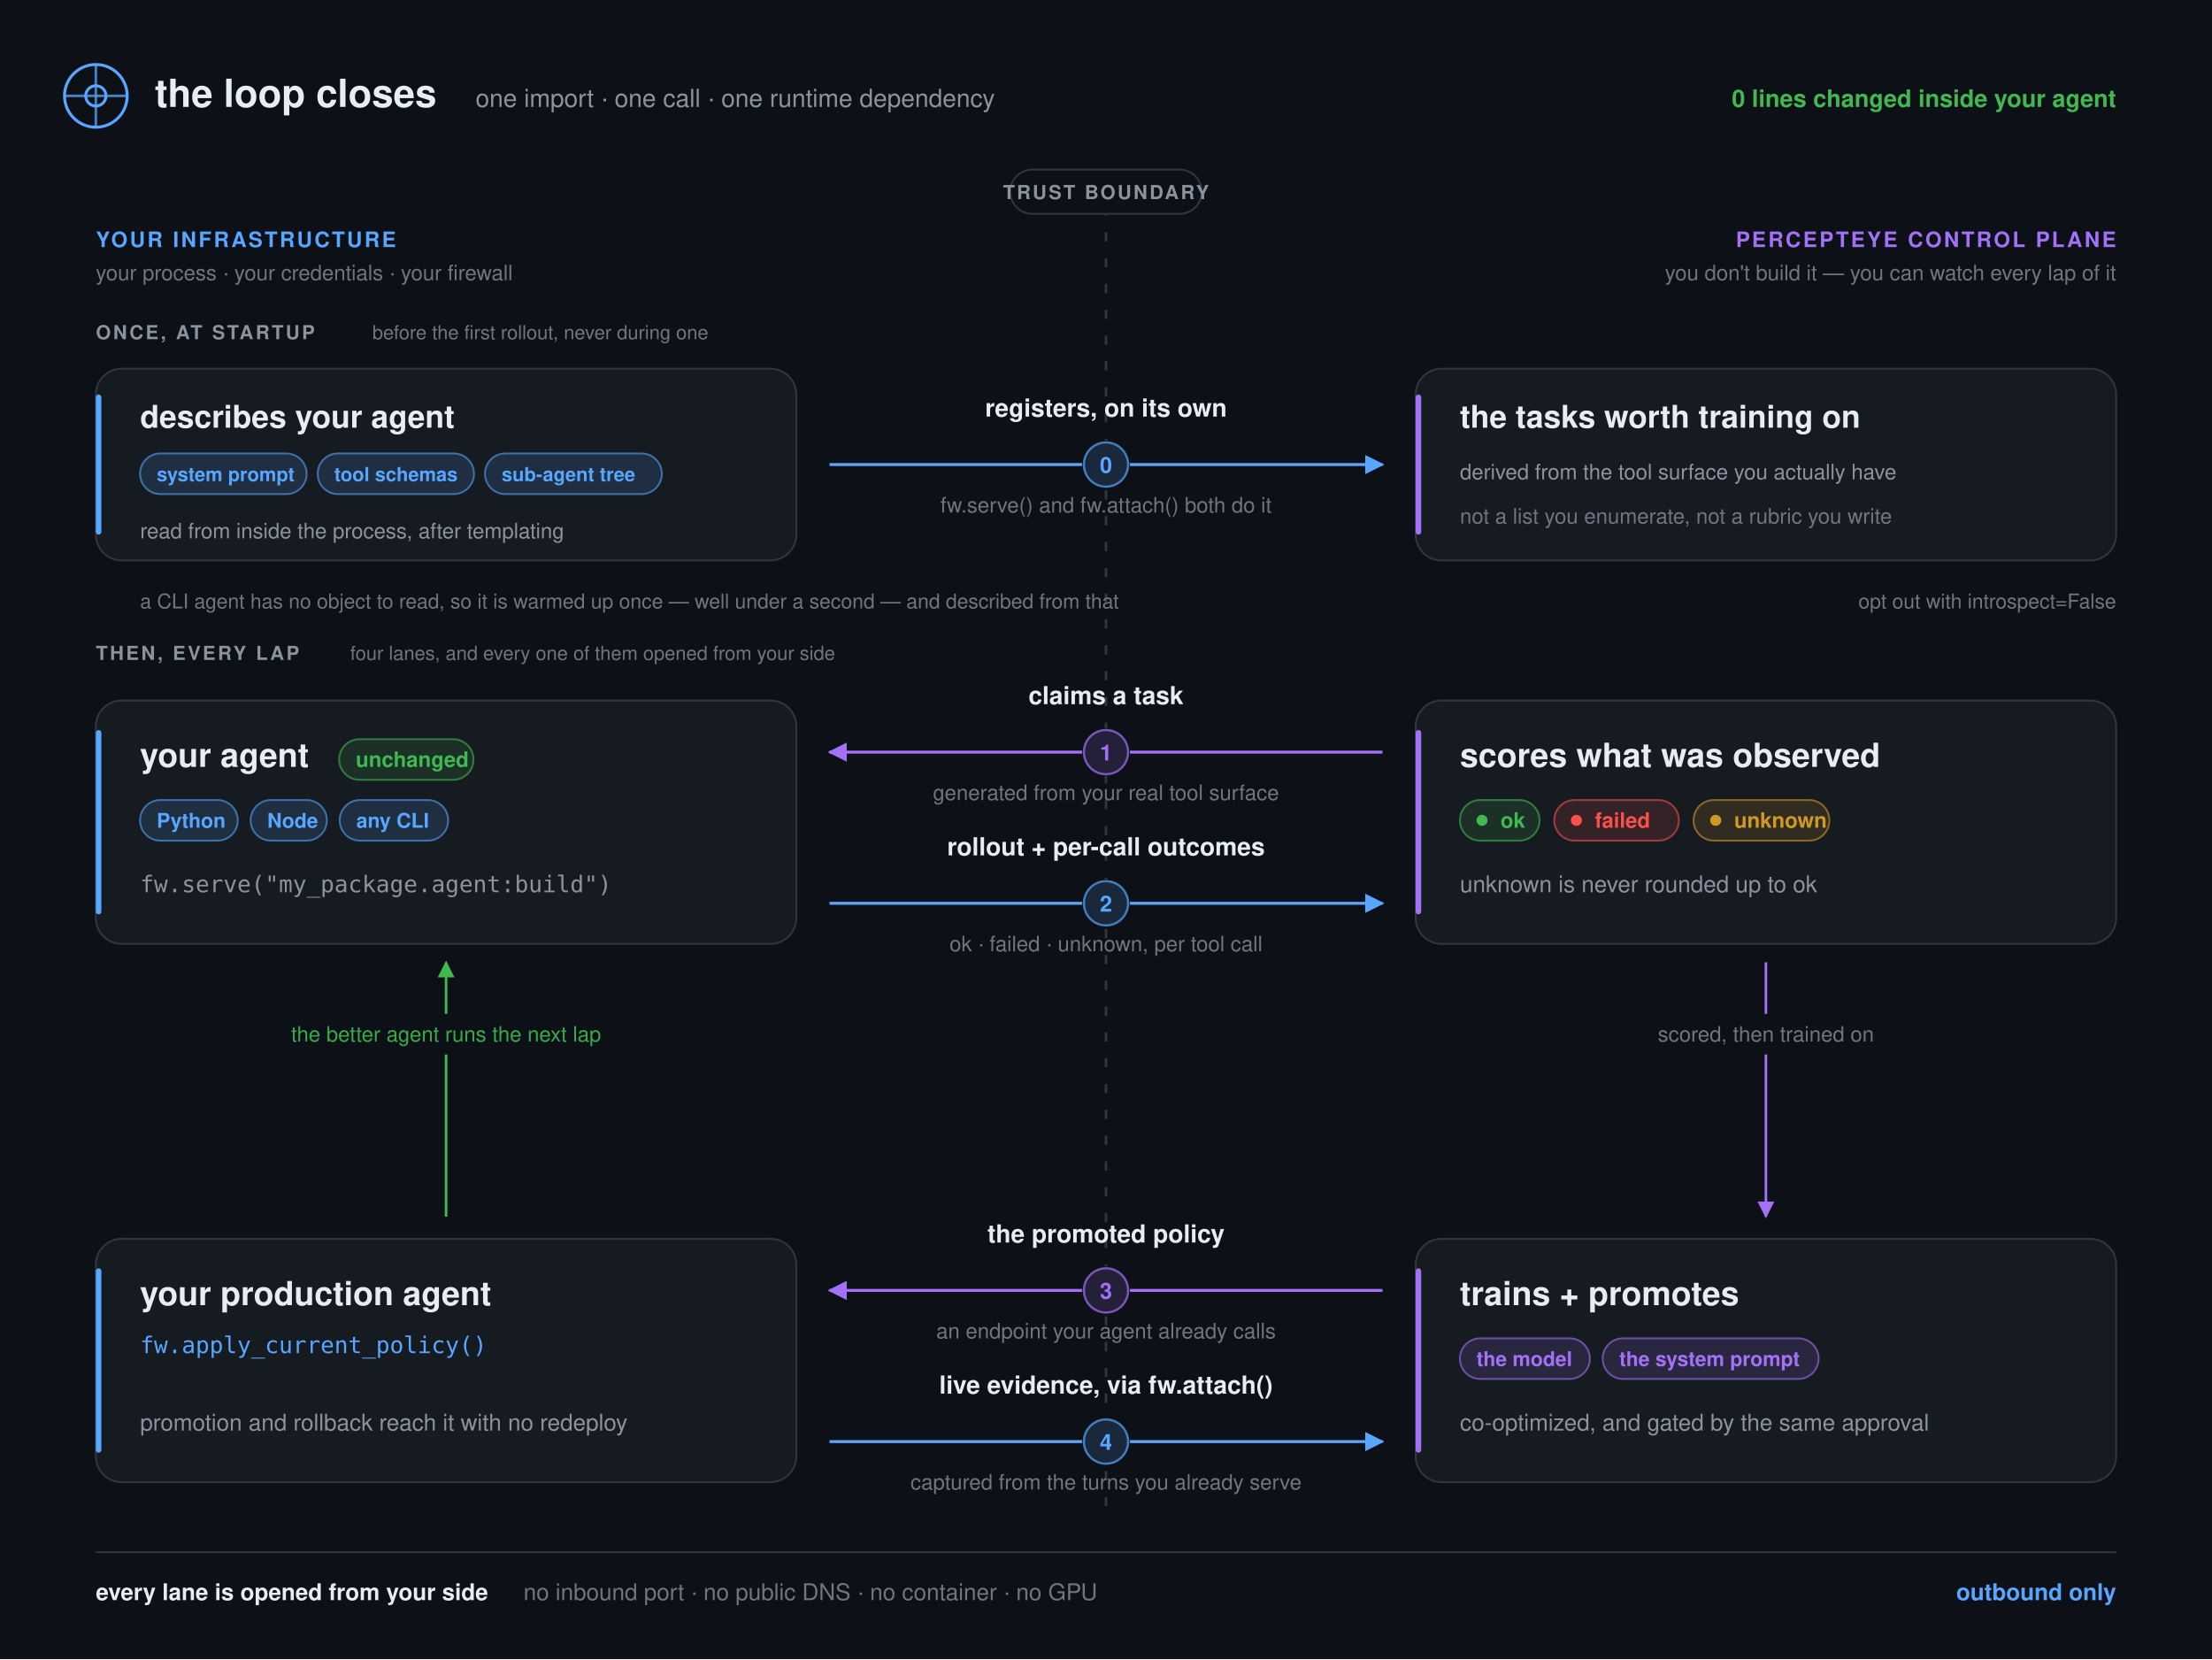
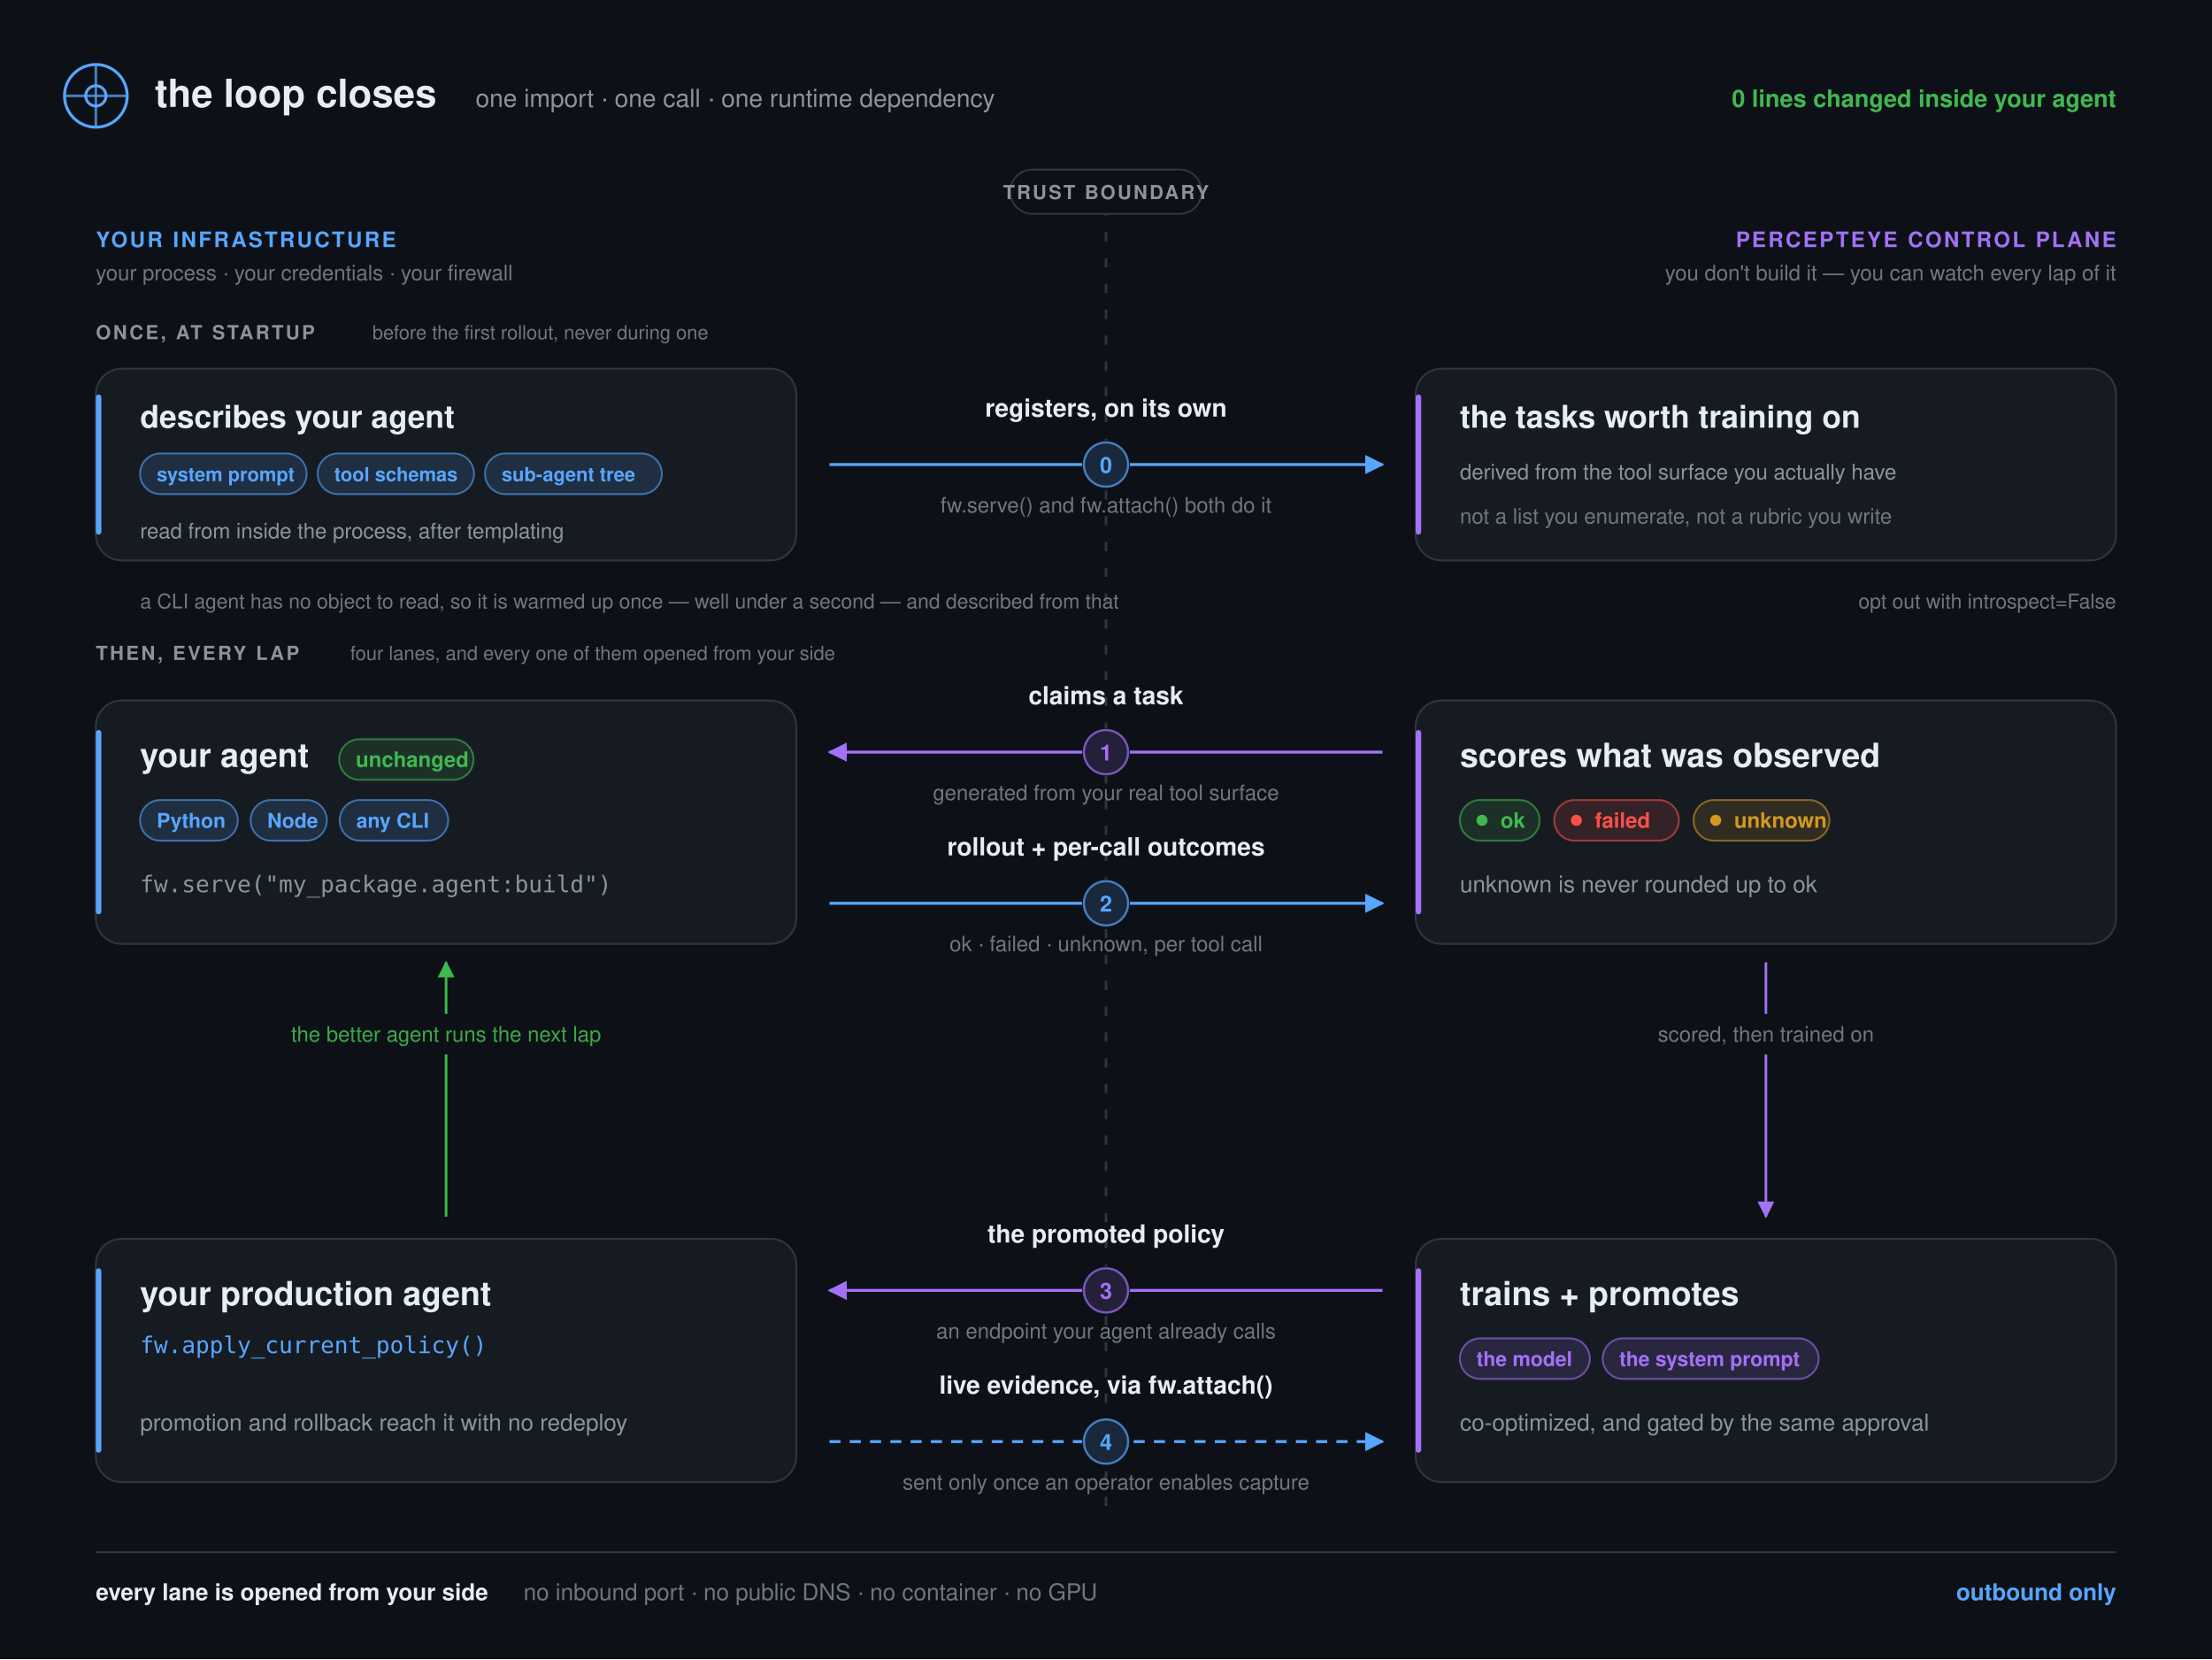
- <svg xmlns="http://www.w3.org/2000/svg" viewBox="0 0 1200 900" width="1200" height="900" role="img" aria-label="The agent flywheel as a closed ring: your agent runs a rollout, PerceptEye scores the observed outcomes and trains a policy, your production agent picks it up, and its live evidence feeds the next lap. A dashed trust boundary runs down the middle; the two stations on the left are processes you run, the two on the right are the control plane. Four numbered lanes cross the boundary.">
+ <svg xmlns="http://www.w3.org/2000/svg" viewBox="0 0 1200 900" width="1200" height="900" role="img" aria-label="The agent flywheel as a closed ring: your agent runs a rollout, PerceptEye scores the observed outcomes and trains a policy, your production agent picks it up, and, once an operator enables capture, its live evidence feeds the next lap. A dashed trust boundary runs down the middle; the two stations on the left are processes you run, the two on the right are the control plane. Four numbered lanes cross the boundary; the fourth is dashed because it is opt-in.">
  <defs>
    <marker id="a58a6ff" viewBox="0 0 10 10" refX="9" refY="5" markerWidth="6.5" markerHeight="6.5" orient="auto-start-reverse">
      <path d="M0,0 L10,5 L0,10 z" fill="#58a6ff" />
    </marker>
    <marker id="aa371f7" viewBox="0 0 10 10" refX="9" refY="5" markerWidth="6.5" markerHeight="6.5" orient="auto-start-reverse">
      <path d="M0,0 L10,5 L0,10 z" fill="#a371f7" />
    </marker>
    <marker id="a3fb950" viewBox="0 0 10 10" refX="9" refY="5" markerWidth="6.5" markerHeight="6.5" orient="auto-start-reverse">
      <path d="M0,0 L10,5 L0,10 z" fill="#3fb950" />
    </marker>
  </defs>
  <rect x="0" y="0" width="1200" height="900" rx="0" fill="#0d1117" />
  <circle cx="52" cy="52" r="17" fill="none" stroke="#58a6ff" stroke-width="1.6" />
  <circle cx="52" cy="52" r="5.5" fill="none" stroke="#58a6ff" stroke-width="1.6" />
  <line x1="52" y1="52" x2="52" y2="35" stroke="#58a6ff" stroke-width="1.4" transform="rotate(0 52 52)" opacity="0.75" />
  <line x1="52" y1="52" x2="52" y2="35" stroke="#58a6ff" stroke-width="1.4" transform="rotate(90 52 52)" opacity="0.75" />
  <line x1="52" y1="52" x2="52" y2="35" stroke="#58a6ff" stroke-width="1.4" transform="rotate(180 52 52)" opacity="0.75" />
  <line x1="52" y1="52" x2="52" y2="35" stroke="#58a6ff" stroke-width="1.4" transform="rotate(270 52 52)" opacity="0.75" />
  <text x="84" y="58" font-family="-apple-system, BlinkMacSystemFont, 'Segoe UI', Helvetica, Arial, sans-serif" font-size="21" font-weight="700" fill="#e6edf3">the loop closes</text>
  <text x="258" y="58" font-family="-apple-system, BlinkMacSystemFont, 'Segoe UI', Helvetica, Arial, sans-serif" font-size="13.5" font-weight="400" fill="#8b949e">one import  ·  one call  ·  one runtime dependency</text>
  <text x="1148" y="58" font-family="-apple-system, BlinkMacSystemFont, 'Segoe UI', Helvetica, Arial, sans-serif" font-size="13" font-weight="600" fill="#3fb950" text-anchor="end">0 lines changed inside your agent</text>
  <line x1="600" y1="112" x2="600" y2="826" stroke="#30363d" stroke-width="1.4" stroke-dasharray="5 9" />
  <rect x="548.045" y="92" width="103.91" height="24" rx="12" fill="#0d1117" stroke="#30363d" stroke-width="1" />
  <text x="600" y="108" font-family="-apple-system, BlinkMacSystemFont, 'Segoe UI', Helvetica, Arial, sans-serif" font-size="10.5" font-weight="700" fill="#8b949e" text-anchor="middle" letter-spacing="1.1">TRUST BOUNDARY</text>
  <text x="52" y="134" font-family="-apple-system, BlinkMacSystemFont, 'Segoe UI', Helvetica, Arial, sans-serif" font-size="11.5" font-weight="700" fill="#58a6ff" letter-spacing="1.2">YOUR INFRASTRUCTURE</text>
  <text x="52" y="152" font-family="-apple-system, BlinkMacSystemFont, 'Segoe UI', Helvetica, Arial, sans-serif" font-size="11.5" font-weight="400" fill="#6e7681">your process · your credentials · your firewall</text>
  <text x="1148" y="134" font-family="-apple-system, BlinkMacSystemFont, 'Segoe UI', Helvetica, Arial, sans-serif" font-size="11.5" font-weight="700" fill="#a371f7" text-anchor="end" letter-spacing="1.2">PERCEPTEYE CONTROL PLANE</text>
  <text x="1148" y="152" font-family="-apple-system, BlinkMacSystemFont, 'Segoe UI', Helvetica, Arial, sans-serif" font-size="11.5" font-weight="400" fill="#6e7681" text-anchor="end">you don't build it — you can watch every lap of it</text>
  <text x="52" y="184" font-family="-apple-system, BlinkMacSystemFont, 'Segoe UI', Helvetica, Arial, sans-serif" font-size="10.5" font-weight="700" fill="#8b949e" letter-spacing="1.2">ONCE, AT STARTUP</text>
  <text x="202" y="184" font-family="-apple-system, BlinkMacSystemFont, 'Segoe UI', Helvetica, Arial, sans-serif" font-size="10.5" font-weight="400" fill="#6e7681">before the first rollout, never during one</text>
  <rect x="52" y="200" width="380" height="104" rx="14" fill="#161b22" stroke="#30363d" stroke-width="1" />
  <rect x="52" y="214" width="3" height="76" rx="1.5" fill="#58a6ff" />
  <text x="76" y="232" font-family="-apple-system, BlinkMacSystemFont, 'Segoe UI', Helvetica, Arial, sans-serif" font-size="17" font-weight="700" fill="#e6edf3">describes your agent</text>
  <rect x="76" y="246" width="90.345" height="22" rx="11" fill="#58a6ff" stroke="#58a6ff" stroke-width="1" opacity="0.14" />
  <rect x="76" y="246" width="90.345" height="22" rx="11" fill="none" stroke="#58a6ff" stroke-width="1" opacity="0.55" />
  <text x="85" y="261.0" font-family="-apple-system, BlinkMacSystemFont, 'Segoe UI', Helvetica, Arial, sans-serif" font-size="10.5" font-weight="600" fill="#58a6ff">system prompt</text>
  <rect x="172.345" y="246" width="84.78" height="22" rx="11" fill="#58a6ff" stroke="#58a6ff" stroke-width="1" opacity="0.14" />
  <rect x="172.345" y="246" width="84.78" height="22" rx="11" fill="none" stroke="#58a6ff" stroke-width="1" opacity="0.55" />
  <text x="181.345" y="261.0" font-family="-apple-system, BlinkMacSystemFont, 'Segoe UI', Helvetica, Arial, sans-serif" font-size="10.5" font-weight="600" fill="#58a6ff">tool schemas</text>
  <rect x="263.125" y="246" width="95.91" height="22" rx="11" fill="#58a6ff" stroke="#58a6ff" stroke-width="1" opacity="0.14" />
  <rect x="263.125" y="246" width="95.91" height="22" rx="11" fill="none" stroke="#58a6ff" stroke-width="1" opacity="0.55" />
  <text x="272.125" y="261.0" font-family="-apple-system, BlinkMacSystemFont, 'Segoe UI', Helvetica, Arial, sans-serif" font-size="10.5" font-weight="600" fill="#58a6ff">sub-agent tree</text>
  <text x="76" y="292" font-family="-apple-system, BlinkMacSystemFont, 'Segoe UI', Helvetica, Arial, sans-serif" font-size="11.5" font-weight="400" fill="#8b949e">read from inside the process, after templating</text>
  <rect x="768" y="200" width="380" height="104" rx="14" fill="#161b22" stroke="#30363d" stroke-width="1" />
  <rect x="768" y="214" width="3" height="76" rx="1.5" fill="#a371f7" />
  <text x="792" y="232" font-family="-apple-system, BlinkMacSystemFont, 'Segoe UI', Helvetica, Arial, sans-serif" font-size="17" font-weight="700" fill="#e6edf3">the tasks worth training on</text>
  <text x="792" y="260" font-family="-apple-system, BlinkMacSystemFont, 'Segoe UI', Helvetica, Arial, sans-serif" font-size="11.5" font-weight="400" fill="#8b949e">derived from the tool surface you actually have</text>
  <text x="792" y="284" font-family="-apple-system, BlinkMacSystemFont, 'Segoe UI', Helvetica, Arial, sans-serif" font-size="11.5" font-weight="400" fill="#6e7681">not a list you enumerate, not a rubric you write</text>
  <line x1="450" y1="252" x2="750" y2="252" stroke="#58a6ff" stroke-width="1.6" marker-end="url(#a58a6ff)" opacity="1.0" />
  <circle cx="600" cy="252" r="13" fill="#0d1117" />
  <circle cx="600" cy="252" r="12" fill="#58a6ff" opacity="0.16" />
  <circle cx="600" cy="252" r="12" fill="none" stroke="#58a6ff" stroke-width="1.2" opacity="0.7" />
  <text x="600" y="256.5" font-family="-apple-system, BlinkMacSystemFont, 'Segoe UI', Helvetica, Arial, sans-serif" font-size="12" font-weight="700" fill="#58a6ff" text-anchor="middle">0</text>
  <text x="600" y="226" font-family="-apple-system, BlinkMacSystemFont, 'Segoe UI', Helvetica, Arial, sans-serif" font-size="13.5" font-weight="600" fill="#e6edf3" text-anchor="middle">registers, on its own</text>
  <text x="600" y="278" font-family="-apple-system, BlinkMacSystemFont, 'Segoe UI', Helvetica, Arial, sans-serif" font-size="11.5" font-weight="400" fill="#6e7681" text-anchor="middle">fw.serve() and fw.attach() both do it</text>
  <text x="76" y="330" font-family="-apple-system, BlinkMacSystemFont, 'Segoe UI', Helvetica, Arial, sans-serif" font-size="11" font-weight="400" fill="#6e7681">a CLI agent has no object to read, so it is warmed up once — well under a second — and described from that</text>
  <text x="1148" y="330" font-family="-apple-system, BlinkMacSystemFont, 'Segoe UI', Helvetica, Arial, sans-serif" font-size="11" font-weight="400" fill="#6e7681" text-anchor="end">opt out with introspect=False</text>
  <text x="52" y="358" font-family="-apple-system, BlinkMacSystemFont, 'Segoe UI', Helvetica, Arial, sans-serif" font-size="10.5" font-weight="700" fill="#8b949e" letter-spacing="1.2">THEN, EVERY LAP</text>
  <text x="190" y="358" font-family="-apple-system, BlinkMacSystemFont, 'Segoe UI', Helvetica, Arial, sans-serif" font-size="10.5" font-weight="400" fill="#6e7681">four lanes, and every one of them opened from your side</text>
  <rect x="52" y="380" width="380" height="132" rx="14" fill="#161b22" stroke="#30363d" stroke-width="1" />
  <rect x="52" y="396" width="3" height="100" rx="1.5" fill="#58a6ff" />
  <text x="76" y="416" font-family="-apple-system, BlinkMacSystemFont, 'Segoe UI', Helvetica, Arial, sans-serif" font-size="18" font-weight="700" fill="#e6edf3">your agent</text>
  <rect x="184" y="401" width="72.855" height="22" rx="11" fill="#3fb950" stroke="#3fb950" stroke-width="1" opacity="0.14" />
  <rect x="184" y="401" width="72.855" height="22" rx="11" fill="none" stroke="#3fb950" stroke-width="1" opacity="0.55" />
  <text x="193" y="416.0" font-family="-apple-system, BlinkMacSystemFont, 'Segoe UI', Helvetica, Arial, sans-serif" font-size="11.5" font-weight="600" fill="#3fb950">unchanged</text>
  <rect x="76" y="434" width="52.98" height="22" rx="11" fill="#58a6ff" stroke="#58a6ff" stroke-width="1" opacity="0.14" />
  <rect x="76" y="434" width="52.98" height="22" rx="11" fill="none" stroke="#58a6ff" stroke-width="1" opacity="0.55" />
  <text x="85" y="449.0" font-family="-apple-system, BlinkMacSystemFont, 'Segoe UI', Helvetica, Arial, sans-serif" font-size="11" font-weight="600" fill="#58a6ff">Python</text>
  <rect x="135.98" y="434" width="41.32" height="22" rx="11" fill="#58a6ff" stroke="#58a6ff" stroke-width="1" opacity="0.14" />
  <rect x="135.98" y="434" width="41.32" height="22" rx="11" fill="none" stroke="#58a6ff" stroke-width="1" opacity="0.55" />
  <text x="144.98" y="449.0" font-family="-apple-system, BlinkMacSystemFont, 'Segoe UI', Helvetica, Arial, sans-serif" font-size="11" font-weight="600" fill="#58a6ff">Node</text>
  <rect x="184.3" y="434" width="58.81" height="22" rx="11" fill="#58a6ff" stroke="#58a6ff" stroke-width="1" opacity="0.14" />
  <rect x="184.3" y="434" width="58.81" height="22" rx="11" fill="none" stroke="#58a6ff" stroke-width="1" opacity="0.55" />
  <text x="193.3" y="449.0" font-family="-apple-system, BlinkMacSystemFont, 'Segoe UI', Helvetica, Arial, sans-serif" font-size="11" font-weight="600" fill="#58a6ff">any CLI</text>
  <text x="76" y="484" font-family="ui-monospace, SFMono-Regular, 'SF Mono', Menlo, Consolas, monospace" font-size="12.5" font-weight="400" fill="#8b949e">fw.serve("my_package.agent:build")</text>
  <rect x="768" y="380" width="380" height="132" rx="14" fill="#161b22" stroke="#30363d" stroke-width="1" />
  <rect x="768" y="396" width="3" height="100" rx="1.5" fill="#a371f7" />
  <text x="792" y="416" font-family="-apple-system, BlinkMacSystemFont, 'Segoe UI', Helvetica, Arial, sans-serif" font-size="18" font-weight="700" fill="#e6edf3">scores what was observed</text>
  <rect x="792" y="434" width="43.19" height="22" rx="11" fill="#3fb950" stroke="#3fb950" stroke-width="1" opacity="0.14" />
  <rect x="792" y="434" width="43.19" height="22" rx="11" fill="none" stroke="#3fb950" stroke-width="1" opacity="0.55" />
  <circle cx="804" cy="445.0" r="3" fill="#3fb950" />
  <text x="814" y="449.0" font-family="-apple-system, BlinkMacSystemFont, 'Segoe UI', Helvetica, Arial, sans-serif" font-size="11.5" font-weight="600" fill="#3fb950">ok</text>
  <rect x="843.19" y="434" width="67.57" height="22" rx="11" fill="#f85149" stroke="#f85149" stroke-width="1" opacity="0.14" />
  <rect x="843.19" y="434" width="67.57" height="22" rx="11" fill="none" stroke="#f85149" stroke-width="1" opacity="0.55" />
  <circle cx="855.19" cy="445.0" r="3" fill="#f85149" />
  <text x="865.19" y="449.0" font-family="-apple-system, BlinkMacSystemFont, 'Segoe UI', Helvetica, Arial, sans-serif" font-size="11.5" font-weight="600" fill="#f85149">failed</text>
  <rect x="918.76" y="434" width="73.665" height="22" rx="11" fill="#d29922" stroke="#d29922" stroke-width="1" opacity="0.14" />
  <rect x="918.76" y="434" width="73.665" height="22" rx="11" fill="none" stroke="#d29922" stroke-width="1" opacity="0.55" />
  <circle cx="930.76" cy="445.0" r="3" fill="#d29922" />
  <text x="940.76" y="449.0" font-family="-apple-system, BlinkMacSystemFont, 'Segoe UI', Helvetica, Arial, sans-serif" font-size="11.5" font-weight="600" fill="#d29922">unknown</text>
  <text x="792" y="484" font-family="-apple-system, BlinkMacSystemFont, 'Segoe UI', Helvetica, Arial, sans-serif" font-size="12.5" font-weight="400" fill="#8b949e">unknown is never rounded up to ok</text>
  <rect x="768" y="672" width="380" height="132" rx="14" fill="#161b22" stroke="#30363d" stroke-width="1" />
  <rect x="768" y="688" width="3" height="100" rx="1.5" fill="#a371f7" />
  <text x="792" y="708" font-family="-apple-system, BlinkMacSystemFont, 'Segoe UI', Helvetica, Arial, sans-serif" font-size="18" font-weight="700" fill="#e6edf3">trains + promotes</text>
  <rect x="792" y="726" width="70.47" height="22" rx="11" fill="#a371f7" stroke="#a371f7" stroke-width="1" opacity="0.14" />
  <rect x="792" y="726" width="70.47" height="22" rx="11" fill="none" stroke="#a371f7" stroke-width="1" opacity="0.55" />
  <text x="801" y="741.0" font-family="-apple-system, BlinkMacSystemFont, 'Segoe UI', Helvetica, Arial, sans-serif" font-size="11" font-weight="600" fill="#a371f7">the model</text>
  <rect x="869.47" y="726" width="117.11" height="22" rx="11" fill="#a371f7" stroke="#a371f7" stroke-width="1" opacity="0.14" />
  <rect x="869.47" y="726" width="117.11" height="22" rx="11" fill="none" stroke="#a371f7" stroke-width="1" opacity="0.55" />
  <text x="878.47" y="741.0" font-family="-apple-system, BlinkMacSystemFont, 'Segoe UI', Helvetica, Arial, sans-serif" font-size="11" font-weight="600" fill="#a371f7">the system prompt</text>
  <text x="792" y="776" font-family="-apple-system, BlinkMacSystemFont, 'Segoe UI', Helvetica, Arial, sans-serif" font-size="12.5" font-weight="400" fill="#8b949e">co-optimized, and gated by the same approval</text>
  <rect x="52" y="672" width="380" height="132" rx="14" fill="#161b22" stroke="#30363d" stroke-width="1" />
  <rect x="52" y="688" width="3" height="100" rx="1.5" fill="#58a6ff" />
  <text x="76" y="708" font-family="-apple-system, BlinkMacSystemFont, 'Segoe UI', Helvetica, Arial, sans-serif" font-size="18" font-weight="700" fill="#e6edf3">your production agent</text>
  <text x="76" y="734" font-family="ui-monospace, SFMono-Regular, 'SF Mono', Menlo, Consolas, monospace" font-size="12.5" font-weight="400" fill="#58a6ff">fw.apply_current_policy()</text>
  <text x="76" y="776" font-family="-apple-system, BlinkMacSystemFont, 'Segoe UI', Helvetica, Arial, sans-serif" font-size="12.5" font-weight="400" fill="#8b949e">promotion and rollback reach it with no redeploy</text>
  <line x1="750" y1="408" x2="450" y2="408" stroke="#a371f7" stroke-width="1.6" marker-end="url(#aa371f7)" opacity="1.0" />
  <circle cx="600" cy="408" r="13" fill="#0d1117" />
  <circle cx="600" cy="408" r="12" fill="#a371f7" opacity="0.16" />
  <circle cx="600" cy="408" r="12" fill="none" stroke="#a371f7" stroke-width="1.2" opacity="0.7" />
  <text x="600" y="412.5" font-family="-apple-system, BlinkMacSystemFont, 'Segoe UI', Helvetica, Arial, sans-serif" font-size="12" font-weight="700" fill="#a371f7" text-anchor="middle">1</text>
  <text x="600" y="382" font-family="-apple-system, BlinkMacSystemFont, 'Segoe UI', Helvetica, Arial, sans-serif" font-size="13.5" font-weight="600" fill="#e6edf3" text-anchor="middle">claims a task</text>
  <text x="600" y="434" font-family="-apple-system, BlinkMacSystemFont, 'Segoe UI', Helvetica, Arial, sans-serif" font-size="11.5" font-weight="400" fill="#6e7681" text-anchor="middle">generated from your real tool surface</text>
  <line x1="450" y1="490" x2="750" y2="490" stroke="#58a6ff" stroke-width="1.6" marker-end="url(#a58a6ff)" opacity="1.0" />
  <circle cx="600" cy="490" r="13" fill="#0d1117" />
  <circle cx="600" cy="490" r="12" fill="#58a6ff" opacity="0.16" />
  <circle cx="600" cy="490" r="12" fill="none" stroke="#58a6ff" stroke-width="1.2" opacity="0.7" />
  <text x="600" y="494.5" font-family="-apple-system, BlinkMacSystemFont, 'Segoe UI', Helvetica, Arial, sans-serif" font-size="12" font-weight="700" fill="#58a6ff" text-anchor="middle">2</text>
  <text x="600" y="464" font-family="-apple-system, BlinkMacSystemFont, 'Segoe UI', Helvetica, Arial, sans-serif" font-size="13.5" font-weight="600" fill="#e6edf3" text-anchor="middle">rollout + per-call outcomes</text>
  <text x="600" y="516" font-family="-apple-system, BlinkMacSystemFont, 'Segoe UI', Helvetica, Arial, sans-serif" font-size="11.5" font-weight="400" fill="#6e7681" text-anchor="middle">ok · failed · unknown, per tool call</text>
  <line x1="750" y1="700" x2="450" y2="700" stroke="#a371f7" stroke-width="1.6" marker-end="url(#aa371f7)" opacity="1.0" />
  <circle cx="600" cy="700" r="13" fill="#0d1117" />
  <circle cx="600" cy="700" r="12" fill="#a371f7" opacity="0.16" />
  <circle cx="600" cy="700" r="12" fill="none" stroke="#a371f7" stroke-width="1.2" opacity="0.7" />
  <text x="600" y="704.5" font-family="-apple-system, BlinkMacSystemFont, 'Segoe UI', Helvetica, Arial, sans-serif" font-size="12" font-weight="700" fill="#a371f7" text-anchor="middle">3</text>
  <text x="600" y="674" font-family="-apple-system, BlinkMacSystemFont, 'Segoe UI', Helvetica, Arial, sans-serif" font-size="13.5" font-weight="600" fill="#e6edf3" text-anchor="middle">the promoted policy</text>
  <text x="600" y="726" font-family="-apple-system, BlinkMacSystemFont, 'Segoe UI', Helvetica, Arial, sans-serif" font-size="11.5" font-weight="400" fill="#6e7681" text-anchor="middle">an endpoint your agent already calls</text>
-   <line x1="450" y1="782" x2="750" y2="782" stroke="#58a6ff" stroke-width="1.6" marker-end="url(#a58a6ff)" opacity="1.0" />
+   <line x1="450" y1="782" x2="750" y2="782" stroke="#58a6ff" stroke-width="1.6" marker-end="url(#a58a6ff)" opacity="1.0" stroke-dasharray="6 5" />
  <circle cx="600" cy="782" r="13" fill="#0d1117" />
  <circle cx="600" cy="782" r="12" fill="#58a6ff" opacity="0.16" />
  <circle cx="600" cy="782" r="12" fill="none" stroke="#58a6ff" stroke-width="1.2" opacity="0.7" />
  <text x="600" y="786.5" font-family="-apple-system, BlinkMacSystemFont, 'Segoe UI', Helvetica, Arial, sans-serif" font-size="12" font-weight="700" fill="#58a6ff" text-anchor="middle">4</text>
  <text x="600" y="756" font-family="-apple-system, BlinkMacSystemFont, 'Segoe UI', Helvetica, Arial, sans-serif" font-size="13.5" font-weight="600" fill="#e6edf3" text-anchor="middle">live evidence, via fw.attach()</text>
-   <text x="600" y="808" font-family="-apple-system, BlinkMacSystemFont, 'Segoe UI', Helvetica, Arial, sans-serif" font-size="11.5" font-weight="400" fill="#6e7681" text-anchor="middle">captured from the turns you already serve</text>
+   <text x="600" y="808" font-family="-apple-system, BlinkMacSystemFont, 'Segoe UI', Helvetica, Arial, sans-serif" font-size="11.5" font-weight="400" fill="#6e7681" text-anchor="middle">sent only once an operator enables capture</text>
  <line x1="958" y1="522" x2="958" y2="660" stroke="#a371f7" stroke-width="1.4" marker-end="url(#aa371f7)" opacity="1.0" />
  <rect x="877.908" y="550" width="160.185" height="22" rx="11" fill="#0d1117" />
  <text x="958" y="565" font-family="-apple-system, BlinkMacSystemFont, 'Segoe UI', Helvetica, Arial, sans-serif" font-size="11.5" font-weight="400" fill="#6e7681" text-anchor="middle">scored, then trained on</text>
  <line x1="242" y1="660" x2="242" y2="522" stroke="#3fb950" stroke-width="1.4" marker-end="url(#a3fb950)" opacity="1.0" />
  <rect x="128.385" y="550" width="227.23" height="22" rx="11" fill="#0d1117" />
  <text x="242" y="565" font-family="-apple-system, BlinkMacSystemFont, 'Segoe UI', Helvetica, Arial, sans-serif" font-size="11.5" font-weight="400" fill="#3fb950" text-anchor="middle" opacity="0.9">the better agent runs the next lap</text>
  <line x1="52" y1="842" x2="1148" y2="842" stroke="#30363d" stroke-width="1" />
  <text x="52" y="868" font-family="-apple-system, BlinkMacSystemFont, 'Segoe UI', Helvetica, Arial, sans-serif" font-size="12.5" font-weight="600" fill="#e6edf3">every lane is opened from your side</text>
  <text x="284" y="868" font-family="-apple-system, BlinkMacSystemFont, 'Segoe UI', Helvetica, Arial, sans-serif" font-size="12.5" font-weight="400" fill="#6e7681">no inbound port  ·  no public DNS  ·  no container  ·  no GPU</text>
  <text x="1148" y="868" font-family="-apple-system, BlinkMacSystemFont, 'Segoe UI', Helvetica, Arial, sans-serif" font-size="12.5" font-weight="600" fill="#58a6ff" text-anchor="end">outbound only</text>
</svg>
